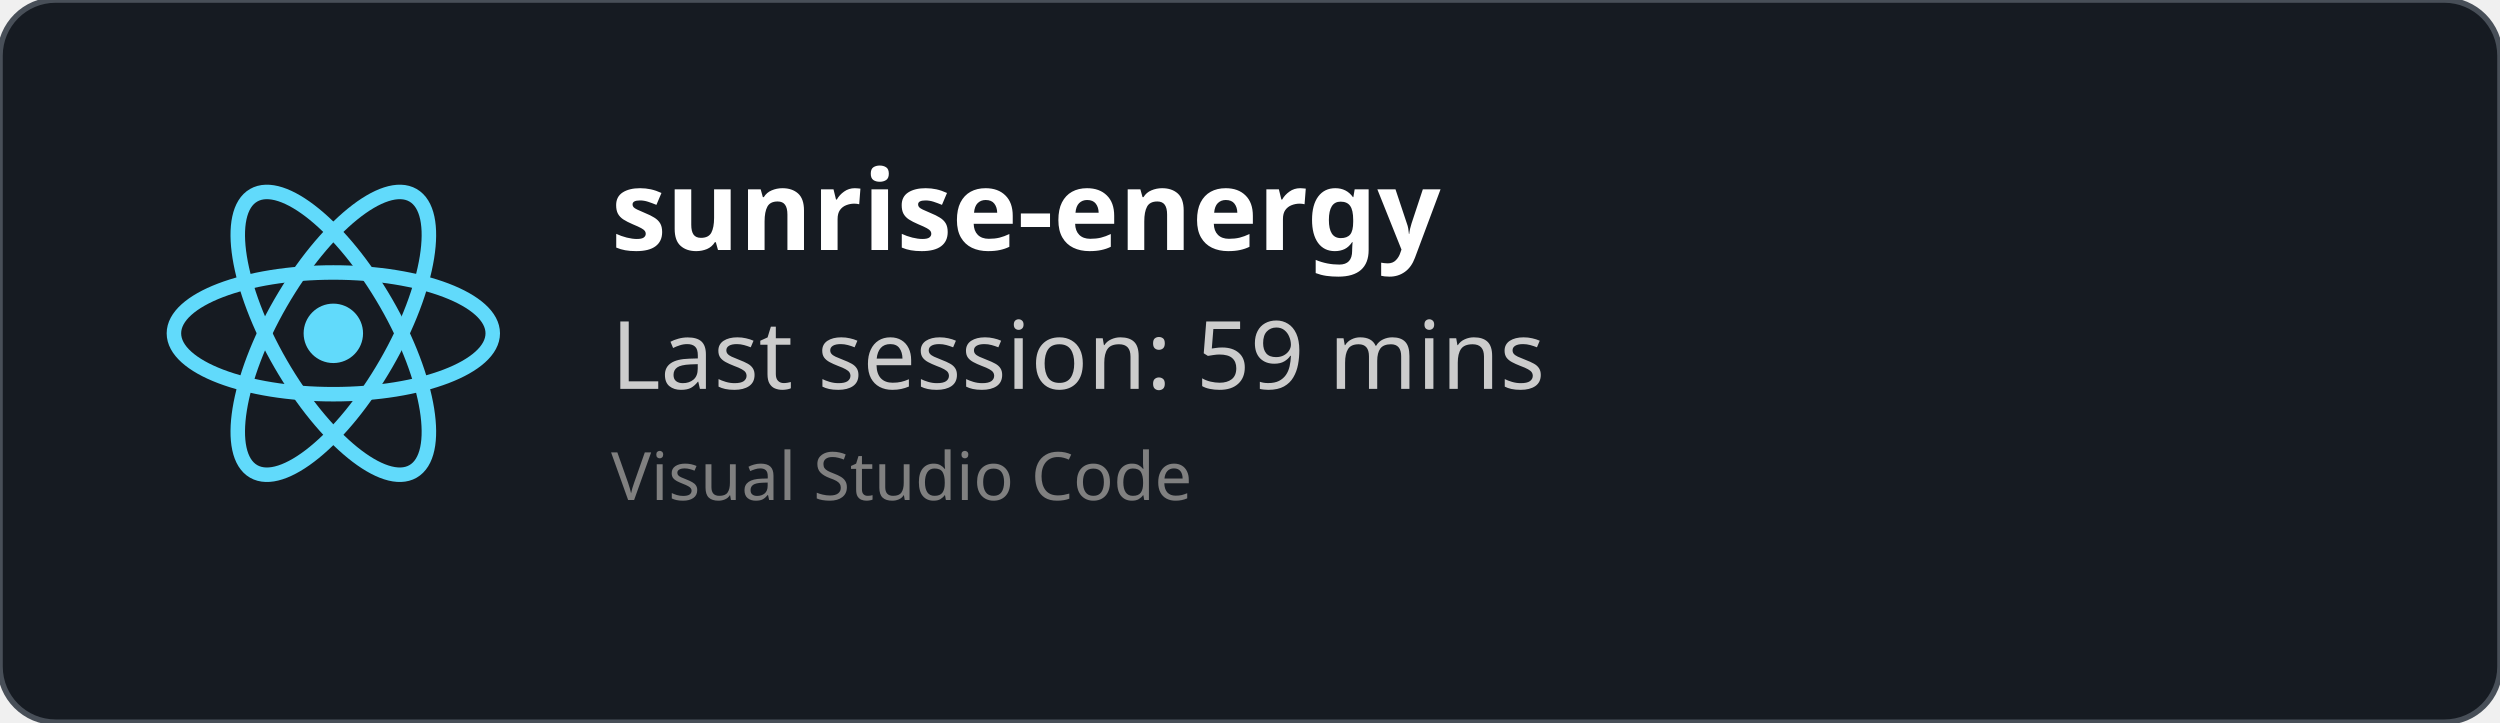
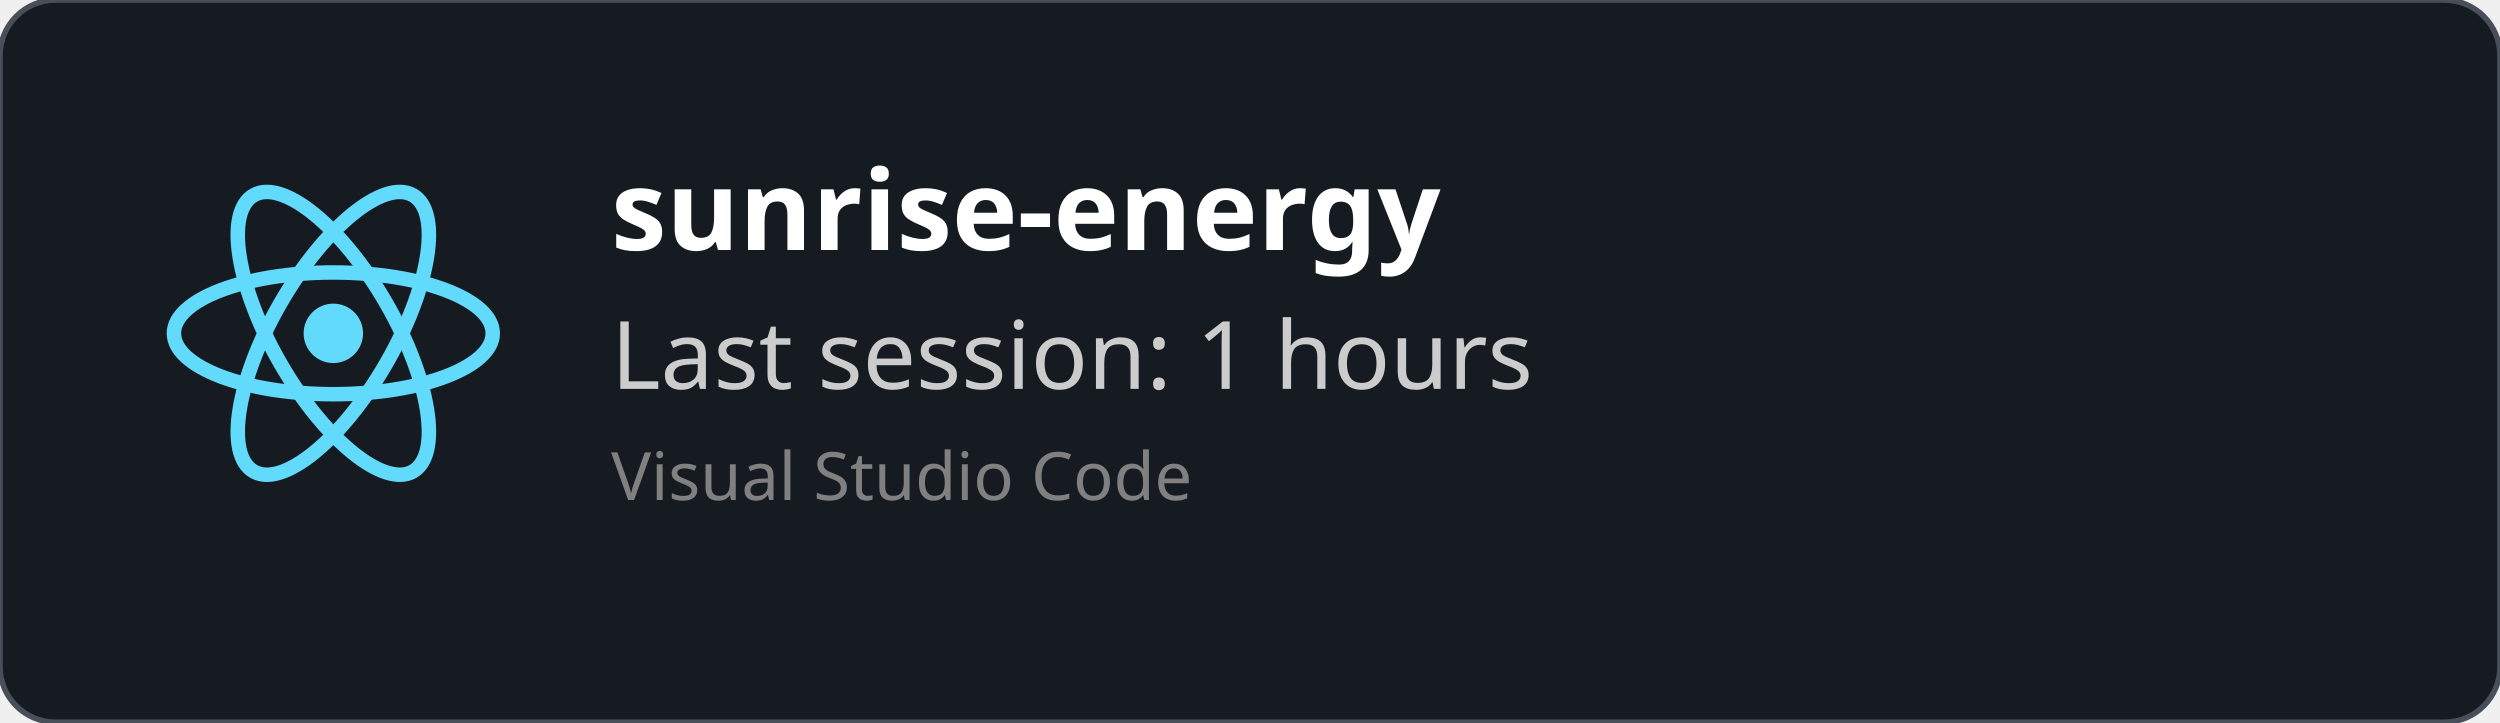
<svg xmlns="http://www.w3.org/2000/svg" width="450" height="130" viewBox="0 0 450 130" fill="none" role="img">
  <style>
    *{
        font-family: 'Segoe UI', Ubuntu, monospace
    }
    </style>
  <defs>
    <clipPath id="horizontalClip" x="20" y="20" width="500" height="200">
      <rect x="90" y="20" width="300" height="50" />
    </clipPath>
  </defs>
  <rect width="450" height="130" fill="rgba(22,27,34)" stroke="#484f58" stroke-width="1" fill-opacity="1" stroke-opacity="1" x="0" y="0" rx="10px" ry="10px">
    </rect>
  <svg height="60" width="60" x="30" y="30" viewBox="-11.5 -10.232 23 20.463">
    <circle cx="0" cy="0" r="2.05" fill="#61dafb" />
    <g stroke="#61dafb" stroke-width="1" fill="none">
      <ellipse rx="11" ry="4.2" />
      <ellipse rx="11" ry="4.2" transform="rotate(60)" />
      <ellipse rx="11" ry="4.2" transform="rotate(120)" />
    </g>
  </svg>
  <text x="110" y="45" font-size="20" clip-path="url(#horizontalClip)" font-weight="bold" font-family="Ubuntu" fill="white">
    sunrise-energy
    </text>
  <text x="110" y="70" font-size="17px" font-family="Ubuntu" fill="#ccc">
-     Last session: 59 mins
+     Last session: 1 hours
    </text>
  <text x="110" y="90" font-size="12px" font-family="Ubuntu" fill="grey">
    Visual Studio Code
    </text>
</svg>
